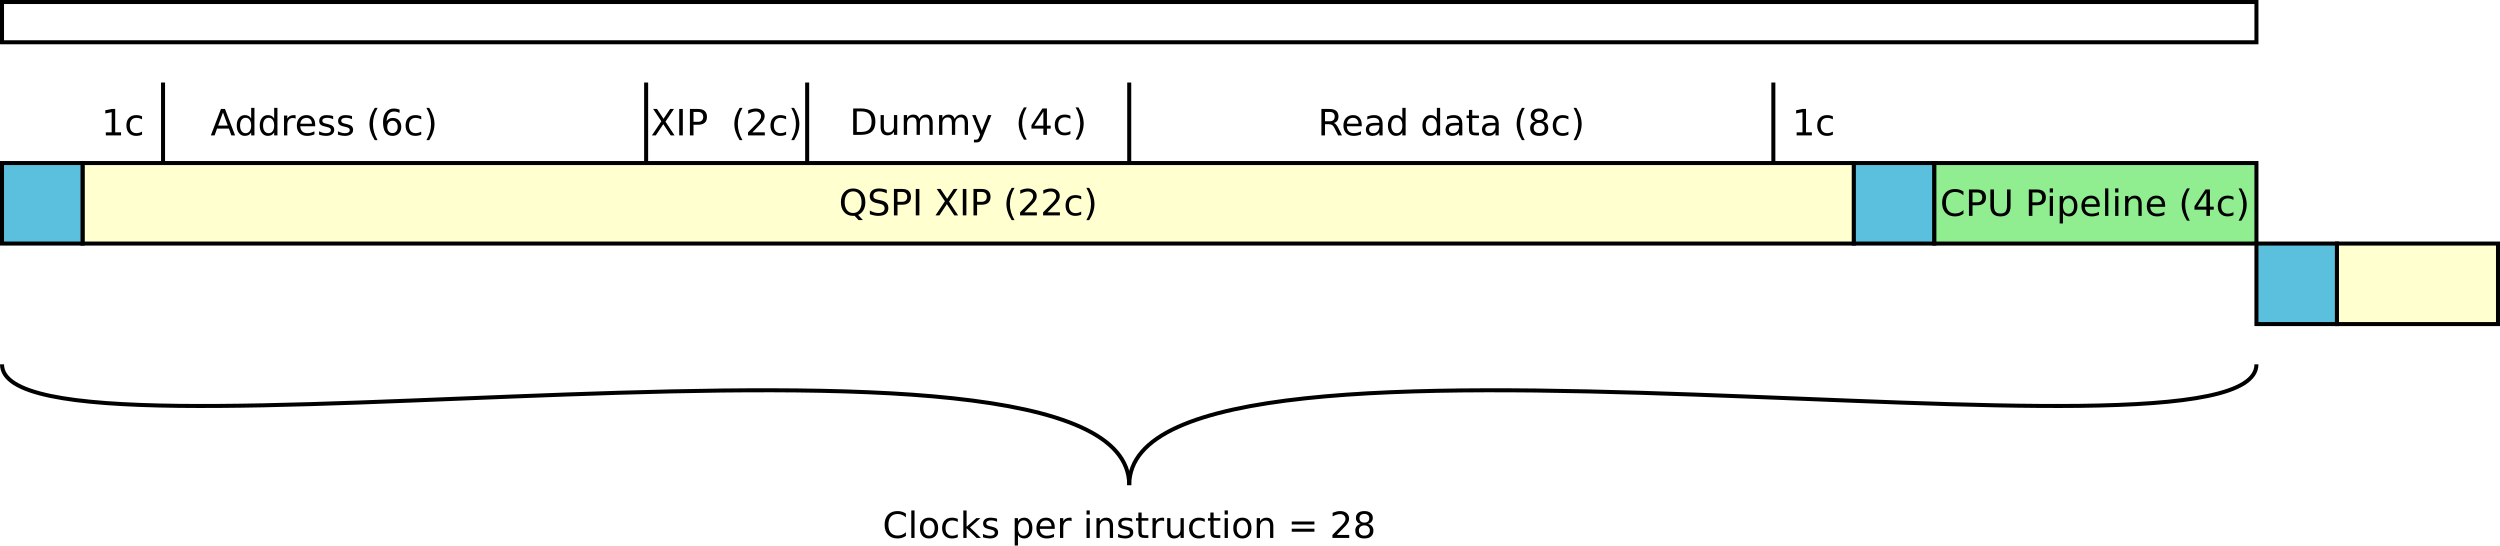
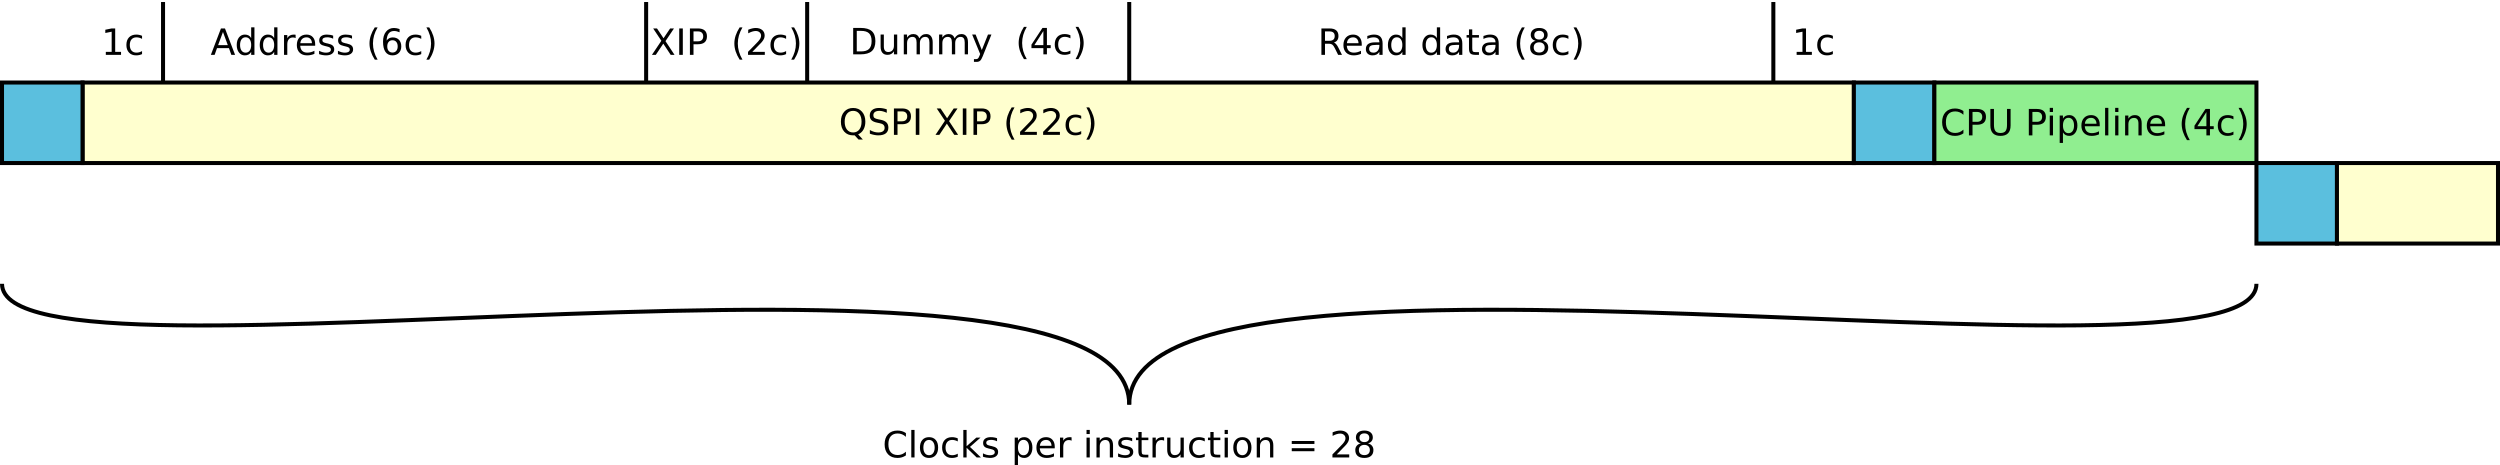
- <svg xmlns="http://www.w3.org/2000/svg" xmlns:xlink="http://www.w3.org/1999/xlink" width="1242pt" height="271pt" viewBox="0 0 1242 271" version="1.1">
+ <svg xmlns="http://www.w3.org/2000/svg" xmlns:xlink="http://www.w3.org/1999/xlink" width="1242pt" height="231pt" viewBox="0 0 1242 231" version="1.1">
  <defs>
    <g>
      <symbol overflow="visible" id="glyph0-0">
        <path style="stroke:none;" d="M 0.891 3.188 L 0.891 -12.688 L 9.891 -12.688 L 9.891 3.188 Z M 1.906 2.188 L 8.891 2.188 L 8.891 -11.688 L 1.906 -11.688 Z M 1.906 2.188 " />
      </symbol>
      <symbol overflow="visible" id="glyph0-1">
        <path style="stroke:none;" d="M 11.594 -12.109 L 11.594 -10.234 C 11 -10.797 10.363 -11.211 9.688 -11.484 C 9.008 -11.766 8.289 -11.906 7.531 -11.906 C 6.031 -11.906 4.879 -11.445 4.078 -10.531 C 3.285 -9.613 2.891 -8.285 2.891 -6.547 C 2.891 -4.816 3.285 -3.492 4.078 -2.578 C 4.879 -1.66 6.031 -1.203 7.531 -1.203 C 8.289 -1.203 9.008 -1.336 9.688 -1.609 C 10.363 -1.891 11 -2.305 11.594 -2.859 L 11.594 -1.016 C 10.969 -0.586 10.305 -0.27 9.609 -0.062 C 8.922 0.145 8.191 0.25 7.422 0.25 C 5.43 0.25 3.863 -0.352 2.719 -1.562 C 1.582 -2.781 1.016 -4.441 1.016 -6.547 C 1.016 -8.66 1.582 -10.32 2.719 -11.531 C 3.863 -12.75 5.43 -13.359 7.422 -13.359 C 8.203 -13.359 8.938 -13.254 9.625 -13.047 C 10.32 -12.836 10.977 -12.523 11.594 -12.109 Z M 11.594 -12.109 " />
      </symbol>
      <symbol overflow="visible" id="glyph0-2">
        <path style="stroke:none;" d="M 3.547 -11.656 L 3.547 -6.734 L 5.781 -6.734 C 6.602 -6.734 7.238 -6.945 7.688 -7.375 C 8.145 -7.801 8.375 -8.41 8.375 -9.203 C 8.375 -9.984 8.145 -10.586 7.688 -11.016 C 7.238 -11.441 6.602 -11.656 5.781 -11.656 Z M 1.766 -13.125 L 5.781 -13.125 C 7.25 -13.125 8.359 -12.789 9.109 -12.125 C 9.859 -11.457 10.234 -10.484 10.234 -9.203 C 10.234 -7.91 9.859 -6.93 9.109 -6.266 C 8.359 -5.609 7.25 -5.281 5.781 -5.281 L 3.547 -5.281 L 3.547 0 L 1.766 0 Z M 1.766 -13.125 " />
      </symbol>
      <symbol overflow="visible" id="glyph0-3">
        <path style="stroke:none;" d="M 1.562 -13.125 L 3.344 -13.125 L 3.344 -5.156 C 3.344 -3.75 3.598 -2.734 4.109 -2.109 C 4.617 -1.492 5.445 -1.188 6.594 -1.188 C 7.727 -1.188 8.551 -1.492 9.062 -2.109 C 9.57 -2.734 9.828 -3.75 9.828 -5.156 L 9.828 -13.125 L 11.609 -13.125 L 11.609 -4.938 C 11.609 -3.219 11.188 -1.922 10.344 -1.047 C 9.5 -0.18 8.25 0.25 6.594 0.25 C 4.938 0.25 3.68 -0.18 2.828 -1.047 C 1.984 -1.922 1.562 -3.219 1.562 -4.938 Z M 1.562 -13.125 " />
      </symbol>
      <symbol overflow="visible" id="glyph0-4">
        <path style="stroke:none;" d="" />
      </symbol>
      <symbol overflow="visible" id="glyph0-5">
        <path style="stroke:none;" d="M 1.703 -9.844 L 3.312 -9.844 L 3.312 0 L 1.703 0 Z M 1.703 -13.672 L 3.312 -13.672 L 3.312 -11.625 L 1.703 -11.625 Z M 1.703 -13.672 " />
      </symbol>
      <symbol overflow="visible" id="glyph0-6">
        <path style="stroke:none;" d="M 3.266 -1.484 L 3.266 3.75 L 1.641 3.75 L 1.641 -9.844 L 3.266 -9.844 L 3.266 -8.344 C 3.598 -8.938 4.023 -9.375 4.547 -9.656 C 5.066 -9.938 5.688 -10.078 6.406 -10.078 C 7.602 -10.078 8.57 -9.602 9.312 -8.656 C 10.062 -7.707 10.438 -6.457 10.438 -4.906 C 10.438 -3.363 10.062 -2.117 9.312 -1.172 C 8.57 -0.223 7.602 0.25 6.406 0.25 C 5.688 0.25 5.066 0.109 4.547 -0.172 C 4.023 -0.453 3.598 -0.891 3.266 -1.484 Z M 8.766 -4.906 C 8.766 -6.102 8.52 -7.039 8.031 -7.719 C 7.539 -8.395 6.867 -8.734 6.016 -8.734 C 5.16 -8.734 4.488 -8.395 4 -7.719 C 3.508 -7.039 3.266 -6.102 3.266 -4.906 C 3.266 -3.719 3.508 -2.785 4 -2.109 C 4.488 -1.43 5.16 -1.094 6.016 -1.094 C 6.867 -1.094 7.539 -1.43 8.031 -2.109 C 8.52 -2.785 8.766 -3.719 8.766 -4.906 Z M 8.766 -4.906 " />
      </symbol>
      <symbol overflow="visible" id="glyph0-7">
        <path style="stroke:none;" d="M 10.109 -5.328 L 10.109 -4.531 L 2.688 -4.531 C 2.75 -3.414 3.082 -2.566 3.688 -1.984 C 4.289 -1.398 5.129 -1.109 6.203 -1.109 C 6.816 -1.109 7.414 -1.188 8 -1.344 C 8.582 -1.5 9.16 -1.727 9.734 -2.031 L 9.734 -0.5 C 9.16 -0.25 8.566 -0.062 7.953 0.062 C 7.348 0.188 6.727 0.25 6.094 0.25 C 4.531 0.25 3.289 -0.203 2.375 -1.109 C 1.457 -2.023 1 -3.266 1 -4.828 C 1 -6.441 1.43 -7.719 2.297 -8.656 C 3.172 -9.602 4.344 -10.078 5.812 -10.078 C 7.145 -10.078 8.191 -9.648 8.953 -8.797 C 9.723 -7.953 10.109 -6.797 10.109 -5.328 Z M 8.5 -5.797 C 8.488 -6.68 8.238 -7.383 7.75 -7.906 C 7.27 -8.438 6.633 -8.703 5.844 -8.703 C 4.938 -8.703 4.211 -8.445 3.672 -7.938 C 3.129 -7.438 2.816 -6.723 2.734 -5.797 Z M 8.5 -5.797 " />
      </symbol>
      <symbol overflow="visible" id="glyph0-8">
        <path style="stroke:none;" d="M 1.703 -13.672 L 3.312 -13.672 L 3.312 0 L 1.703 0 Z M 1.703 -13.672 " />
      </symbol>
      <symbol overflow="visible" id="glyph0-9">
        <path style="stroke:none;" d="M 9.875 -5.938 L 9.875 0 L 8.266 0 L 8.266 -5.891 C 8.266 -6.816 8.082 -7.508 7.719 -7.969 C 7.352 -8.438 6.805 -8.672 6.078 -8.672 C 5.203 -8.672 4.516 -8.391 4.016 -7.828 C 3.516 -7.273 3.266 -6.52 3.266 -5.562 L 3.266 0 L 1.641 0 L 1.641 -9.844 L 3.266 -9.844 L 3.266 -8.312 C 3.648 -8.906 4.102 -9.348 4.625 -9.641 C 5.156 -9.93 5.758 -10.078 6.438 -10.078 C 7.57 -10.078 8.426 -9.727 9 -9.031 C 9.582 -8.332 9.875 -7.301 9.875 -5.938 Z M 9.875 -5.938 " />
      </symbol>
      <symbol overflow="visible" id="glyph0-10">
        <path style="stroke:none;" d="M 5.578 -13.656 C 4.797 -12.312 4.211 -10.977 3.828 -9.656 C 3.453 -8.344 3.266 -7.008 3.266 -5.656 C 3.266 -4.301 3.453 -2.957 3.828 -1.625 C 4.211 -0.301 4.797 1.031 5.578 2.375 L 4.172 2.375 C 3.297 1 2.641 -0.352 2.203 -1.688 C 1.766 -3.02 1.547 -4.344 1.547 -5.656 C 1.547 -6.957 1.758 -8.27 2.188 -9.594 C 2.625 -10.914 3.285 -12.27 4.172 -13.656 Z M 5.578 -13.656 " />
      </symbol>
      <symbol overflow="visible" id="glyph0-11">
        <path style="stroke:none;" d="M 6.797 -11.578 L 2.328 -4.578 L 6.797 -4.578 Z M 6.344 -13.125 L 8.562 -13.125 L 8.562 -4.578 L 10.438 -4.578 L 10.438 -3.094 L 8.562 -3.094 L 8.562 0 L 6.797 0 L 6.797 -3.094 L 0.875 -3.094 L 0.875 -4.812 Z M 6.344 -13.125 " />
      </symbol>
      <symbol overflow="visible" id="glyph0-12">
        <path style="stroke:none;" d="M 8.781 -9.469 L 8.781 -7.953 C 8.32 -8.203 7.863 -8.391 7.406 -8.516 C 6.945 -8.641 6.484 -8.703 6.016 -8.703 C 4.961 -8.703 4.145 -8.367 3.562 -7.703 C 2.988 -7.047 2.703 -6.113 2.703 -4.906 C 2.703 -3.707 2.988 -2.773 3.562 -2.109 C 4.145 -1.441 4.961 -1.109 6.016 -1.109 C 6.484 -1.109 6.945 -1.172 7.406 -1.297 C 7.863 -1.43 8.32 -1.625 8.781 -1.875 L 8.781 -0.375 C 8.332 -0.164 7.863 -0.008 7.375 0.094 C 6.895 0.195 6.383 0.25 5.844 0.25 C 4.352 0.25 3.172 -0.211 2.297 -1.141 C 1.43 -2.078 1 -3.332 1 -4.906 C 1 -6.52 1.438 -7.785 2.312 -8.703 C 3.195 -9.617 4.406 -10.078 5.938 -10.078 C 6.438 -10.078 6.922 -10.023 7.391 -9.922 C 7.867 -9.828 8.332 -9.676 8.781 -9.469 Z M 8.781 -9.469 " />
      </symbol>
      <symbol overflow="visible" id="glyph0-13">
        <path style="stroke:none;" d="M 1.438 -13.656 L 2.844 -13.656 C 3.727 -12.27 4.383 -10.914 4.812 -9.594 C 5.25 -8.27 5.469 -6.957 5.469 -5.656 C 5.469 -4.344 5.25 -3.02 4.812 -1.688 C 4.383 -0.352 3.727 1 2.844 2.375 L 1.438 2.375 C 2.219 1.031 2.801 -0.301 3.188 -1.625 C 3.57 -2.957 3.766 -4.301 3.766 -5.656 C 3.766 -7.008 3.57 -8.344 3.188 -9.656 C 2.801 -10.977 2.219 -12.312 1.438 -13.656 Z M 1.438 -13.656 " />
      </symbol>
      <symbol overflow="visible" id="glyph0-14">
        <path style="stroke:none;" d="M 7.094 -11.922 C 5.801 -11.922 4.773 -11.438 4.016 -10.469 C 3.266 -9.508 2.891 -8.203 2.891 -6.547 C 2.891 -4.891 3.266 -3.582 4.016 -2.625 C 4.773 -1.664 5.801 -1.188 7.094 -1.188 C 8.383 -1.188 9.406 -1.664 10.156 -2.625 C 10.906 -3.582 11.281 -4.891 11.281 -6.547 C 11.281 -8.203 10.906 -9.508 10.156 -10.469 C 9.406 -11.438 8.383 -11.922 7.094 -11.922 Z M 9.578 -0.234 L 11.922 2.328 L 9.781 2.328 L 7.828 0.219 C 7.641 0.227 7.492 0.234 7.391 0.234 C 7.285 0.242 7.188 0.25 7.094 0.25 C 5.25 0.25 3.773 -0.363 2.672 -1.594 C 1.566 -2.832 1.016 -4.484 1.016 -6.547 C 1.016 -8.617 1.566 -10.27 2.672 -11.5 C 3.773 -12.738 5.25 -13.359 7.094 -13.359 C 8.938 -13.359 10.406 -12.738 11.5 -11.5 C 12.602 -10.27 13.156 -8.617 13.156 -6.547 C 13.156 -5.023 12.848 -3.723 12.234 -2.641 C 11.629 -1.555 10.742 -0.754 9.578 -0.234 Z M 9.578 -0.234 " />
      </symbol>
      <symbol overflow="visible" id="glyph0-15">
        <path style="stroke:none;" d="M 9.641 -12.688 L 9.641 -10.953 C 8.961 -11.273 8.32 -11.516 7.719 -11.672 C 7.125 -11.836 6.551 -11.922 6 -11.922 C 5.031 -11.922 4.281 -11.734 3.75 -11.359 C 3.227 -10.984 2.969 -10.445 2.969 -9.75 C 2.969 -9.176 3.141 -8.738 3.484 -8.438 C 3.836 -8.145 4.5 -7.906 5.469 -7.719 L 6.547 -7.5 C 7.867 -7.25 8.844 -6.805 9.469 -6.172 C 10.102 -5.535 10.422 -4.688 10.422 -3.625 C 10.422 -2.352 9.992 -1.391 9.141 -0.734 C 8.285 -0.078 7.035 0.25 5.391 0.25 C 4.773 0.25 4.113 0.176 3.406 0.031 C 2.707 -0.102 1.984 -0.305 1.234 -0.578 L 1.234 -2.406 C 1.961 -2 2.672 -1.691 3.359 -1.484 C 4.047 -1.285 4.723 -1.188 5.391 -1.188 C 6.41 -1.188 7.191 -1.383 7.734 -1.781 C 8.285 -2.176 8.562 -2.742 8.562 -3.484 C 8.562 -4.129 8.363 -4.633 7.969 -5 C 7.582 -5.363 6.938 -5.633 6.031 -5.812 L 4.953 -6.031 C 3.629 -6.289 2.672 -6.703 2.078 -7.266 C 1.484 -7.828 1.188 -8.609 1.188 -9.609 C 1.188 -10.773 1.594 -11.691 2.406 -12.359 C 3.227 -13.023 4.359 -13.359 5.797 -13.359 C 6.41 -13.359 7.035 -13.301 7.672 -13.188 C 8.305 -13.082 8.961 -12.914 9.641 -12.688 Z M 9.641 -12.688 " />
      </symbol>
      <symbol overflow="visible" id="glyph0-16">
        <path style="stroke:none;" d="M 1.766 -13.125 L 3.547 -13.125 L 3.547 0 L 1.766 0 Z M 1.766 -13.125 " />
      </symbol>
      <symbol overflow="visible" id="glyph0-17">
        <path style="stroke:none;" d="M 1.141 -13.125 L 3.047 -13.125 L 6.297 -8.25 L 9.578 -13.125 L 11.484 -13.125 L 7.266 -6.828 L 11.766 0 L 9.859 0 L 6.172 -5.578 L 2.453 0 L 0.531 0 L 5.219 -7 Z M 1.141 -13.125 " />
      </symbol>
      <symbol overflow="visible" id="glyph0-18">
        <path style="stroke:none;" d="M 3.453 -1.5 L 9.656 -1.5 L 9.656 0 L 1.312 0 L 1.312 -1.5 C 1.988 -2.195 2.906 -3.129 4.062 -4.297 C 5.227 -5.473 5.961 -6.234 6.266 -6.578 C 6.836 -7.211 7.234 -7.75 7.453 -8.188 C 7.68 -8.633 7.797 -9.07 7.797 -9.5 C 7.797 -10.195 7.551 -10.766 7.062 -11.203 C 6.57 -11.641 5.938 -11.859 5.156 -11.859 C 4.594 -11.859 4.004 -11.758 3.391 -11.562 C 2.773 -11.375 2.113 -11.086 1.406 -10.703 L 1.406 -12.484 C 2.125 -12.773 2.789 -12.992 3.406 -13.141 C 4.031 -13.285 4.598 -13.359 5.109 -13.359 C 6.473 -13.359 7.555 -13.02 8.359 -12.344 C 9.172 -11.664 9.578 -10.754 9.578 -9.609 C 9.578 -9.078 9.473 -8.566 9.266 -8.078 C 9.066 -7.598 8.703 -7.031 8.172 -6.375 C 8.023 -6.207 7.555 -5.719 6.766 -4.906 C 5.984 -4.094 4.879 -2.957 3.453 -1.5 Z M 3.453 -1.5 " />
      </symbol>
      <symbol overflow="visible" id="glyph0-19">
        <path style="stroke:none;" d="M 6.156 -11.375 L 3.75 -4.844 L 8.562 -4.844 Z M 5.156 -13.125 L 7.156 -13.125 L 12.172 0 L 10.312 0 L 9.125 -3.359 L 3.203 -3.359 L 2.016 0 L 0.141 0 Z M 5.156 -13.125 " />
      </symbol>
      <symbol overflow="visible" id="glyph0-20">
        <path style="stroke:none;" d="M 8.172 -8.344 L 8.172 -13.672 L 9.797 -13.672 L 9.797 0 L 8.172 0 L 8.172 -1.484 C 7.836 -0.891 7.41 -0.453 6.891 -0.172 C 6.367 0.109 5.742 0.25 5.016 0.25 C 3.828 0.25 2.859 -0.223 2.109 -1.172 C 1.367 -2.117 1 -3.363 1 -4.906 C 1 -6.457 1.367 -7.707 2.109 -8.656 C 2.859 -9.602 3.828 -10.078 5.016 -10.078 C 5.742 -10.078 6.367 -9.938 6.891 -9.656 C 7.41 -9.375 7.836 -8.938 8.172 -8.344 Z M 2.656 -4.906 C 2.656 -3.719 2.898 -2.785 3.391 -2.109 C 3.879 -1.43 4.555 -1.094 5.422 -1.094 C 6.273 -1.094 6.945 -1.43 7.438 -2.109 C 7.926 -2.785 8.172 -3.719 8.172 -4.906 C 8.172 -6.102 7.926 -7.039 7.438 -7.719 C 6.945 -8.395 6.273 -8.734 5.422 -8.734 C 4.555 -8.734 3.879 -8.395 3.391 -7.719 C 2.898 -7.039 2.656 -6.102 2.656 -4.906 Z M 2.656 -4.906 " />
      </symbol>
      <symbol overflow="visible" id="glyph0-21">
        <path style="stroke:none;" d="M 7.406 -8.328 C 7.219 -8.43 7.016 -8.508 6.797 -8.562 C 6.586 -8.613 6.352 -8.641 6.094 -8.641 C 5.188 -8.641 4.488 -8.344 4 -7.75 C 3.508 -7.156 3.266 -6.301 3.266 -5.188 L 3.266 0 L 1.641 0 L 1.641 -9.844 L 3.266 -9.844 L 3.266 -8.312 C 3.598 -8.914 4.035 -9.359 4.578 -9.641 C 5.129 -9.93 5.797 -10.078 6.578 -10.078 C 6.68 -10.078 6.801 -10.066 6.938 -10.047 C 7.07 -10.035 7.223 -10.02 7.391 -10 Z M 7.406 -8.328 " />
      </symbol>
      <symbol overflow="visible" id="glyph0-22">
        <path style="stroke:none;" d="M 7.969 -9.547 L 7.969 -8.031 C 7.508 -8.258 7.035 -8.43 6.547 -8.547 C 6.055 -8.672 5.547 -8.734 5.016 -8.734 C 4.211 -8.734 3.609 -8.609 3.203 -8.359 C 2.805 -8.109 2.609 -7.738 2.609 -7.25 C 2.609 -6.875 2.75 -6.578 3.031 -6.359 C 3.32 -6.148 3.898 -5.945 4.766 -5.75 L 5.328 -5.641 C 6.473 -5.391 7.285 -5.039 7.766 -4.594 C 8.254 -4.145 8.5 -3.52 8.5 -2.719 C 8.5 -1.801 8.133 -1.078 7.406 -0.547 C 6.688 -0.016 5.695 0.25 4.438 0.25 C 3.906 0.25 3.352 0.195 2.781 0.094 C 2.207 0 1.602 -0.148 0.969 -0.359 L 0.969 -2.031 C 1.57 -1.719 2.16 -1.484 2.734 -1.328 C 3.316 -1.172 3.895 -1.094 4.469 -1.094 C 5.227 -1.094 5.812 -1.223 6.219 -1.484 C 6.633 -1.742 6.844 -2.113 6.844 -2.594 C 6.844 -3.031 6.691 -3.363 6.391 -3.594 C 6.098 -3.832 5.453 -4.062 4.453 -4.281 L 3.891 -4.406 C 2.879 -4.625 2.148 -4.945 1.703 -5.375 C 1.266 -5.812 1.047 -6.414 1.047 -7.188 C 1.047 -8.102 1.375 -8.812 2.031 -9.312 C 2.688 -9.82 3.617 -10.078 4.828 -10.078 C 5.422 -10.078 5.977 -10.031 6.5 -9.938 C 7.031 -9.852 7.52 -9.723 7.969 -9.547 Z M 7.969 -9.547 " />
      </symbol>
      <symbol overflow="visible" id="glyph0-23">
        <path style="stroke:none;" d="M 5.938 -7.266 C 5.145 -7.266 4.516 -6.992 4.047 -6.453 C 3.578 -5.91 3.344 -5.16 3.344 -4.203 C 3.344 -3.266 3.578 -2.52 4.047 -1.969 C 4.516 -1.426 5.145 -1.156 5.938 -1.156 C 6.738 -1.156 7.367 -1.426 7.828 -1.969 C 8.297 -2.52 8.531 -3.266 8.531 -4.203 C 8.531 -5.16 8.297 -5.91 7.828 -6.453 C 7.367 -6.992 6.738 -7.266 5.938 -7.266 Z M 9.469 -12.828 L 9.469 -11.219 C 9.02 -11.426 8.566 -11.582 8.109 -11.688 C 7.66 -11.801 7.211 -11.859 6.766 -11.859 C 5.598 -11.859 4.703 -11.461 4.078 -10.672 C 3.461 -9.891 3.113 -8.695 3.031 -7.094 C 3.375 -7.602 3.805 -7.992 4.328 -8.266 C 4.848 -8.535 5.422 -8.672 6.047 -8.672 C 7.367 -8.672 8.41 -8.27 9.172 -7.469 C 9.93 -6.676 10.312 -5.586 10.312 -4.203 C 10.312 -2.859 9.91 -1.781 9.109 -0.969 C 8.316 -0.156 7.258 0.25 5.938 0.25 C 4.426 0.25 3.266 -0.328 2.453 -1.484 C 1.648 -2.648 1.25 -4.336 1.25 -6.547 C 1.25 -8.617 1.738 -10.27 2.719 -11.5 C 3.707 -12.738 5.035 -13.359 6.703 -13.359 C 7.141 -13.359 7.586 -13.312 8.047 -13.219 C 8.504 -13.133 8.977 -13.004 9.469 -12.828 Z M 9.469 -12.828 " />
      </symbol>
      <symbol overflow="visible" id="glyph0-24">
        <path style="stroke:none;" d="M 7.984 -6.156 C 8.367 -6.02 8.738 -5.738 9.094 -5.312 C 9.457 -4.895 9.82 -4.32 10.188 -3.594 L 11.984 0 L 10.078 0 L 8.406 -3.359 C 7.969 -4.242 7.547 -4.828 7.141 -5.109 C 6.734 -5.398 6.176 -5.547 5.469 -5.547 L 3.547 -5.547 L 3.547 0 L 1.766 0 L 1.766 -13.125 L 5.781 -13.125 C 7.281 -13.125 8.395 -12.805 9.125 -12.172 C 9.863 -11.547 10.234 -10.602 10.234 -9.344 C 10.234 -8.52 10.039 -7.832 9.656 -7.281 C 9.281 -6.738 8.723 -6.363 7.984 -6.156 Z M 3.547 -11.656 L 3.547 -7 L 5.781 -7 C 6.633 -7 7.281 -7.195 7.719 -7.594 C 8.156 -7.988 8.375 -8.57 8.375 -9.344 C 8.375 -10.113 8.156 -10.691 7.719 -11.078 C 7.281 -11.461 6.633 -11.656 5.781 -11.656 Z M 3.547 -11.656 " />
      </symbol>
      <symbol overflow="visible" id="glyph0-25">
        <path style="stroke:none;" d="M 6.172 -4.953 C 4.859 -4.953 3.953 -4.801 3.453 -4.5 C 2.953 -4.195 2.703 -3.688 2.703 -2.969 C 2.703 -2.395 2.891 -1.938 3.266 -1.594 C 3.641 -1.258 4.156 -1.094 4.812 -1.094 C 5.707 -1.094 6.426 -1.41 6.969 -2.047 C 7.508 -2.68 7.781 -3.531 7.781 -4.594 L 7.781 -4.953 Z M 9.391 -5.609 L 9.391 0 L 7.781 0 L 7.781 -1.5 C 7.406 -0.895 6.941 -0.453 6.391 -0.172 C 5.848 0.109 5.176 0.25 4.375 0.25 C 3.363 0.25 2.562 -0.031 1.969 -0.594 C 1.375 -1.156 1.078 -1.91 1.078 -2.859 C 1.078 -3.973 1.445 -4.812 2.188 -5.375 C 2.938 -5.938 4.047 -6.219 5.516 -6.219 L 7.781 -6.219 L 7.781 -6.375 C 7.781 -7.113 7.535 -7.688 7.047 -8.094 C 6.555 -8.5 5.867 -8.703 4.984 -8.703 C 4.422 -8.703 3.875 -8.633 3.344 -8.5 C 2.812 -8.375 2.297 -8.176 1.797 -7.906 L 1.797 -9.391 C 2.391 -9.617 2.961 -9.789 3.516 -9.906 C 4.078 -10.02 4.625 -10.078 5.156 -10.078 C 6.57 -10.078 7.629 -9.707 8.328 -8.969 C 9.035 -8.227 9.391 -7.109 9.391 -5.609 Z M 9.391 -5.609 " />
      </symbol>
      <symbol overflow="visible" id="glyph0-26">
        <path style="stroke:none;" d="M 3.297 -12.641 L 3.297 -9.844 L 6.625 -9.844 L 6.625 -8.594 L 3.297 -8.594 L 3.297 -3.25 C 3.297 -2.445 3.406 -1.93 3.625 -1.703 C 3.844 -1.473 4.289 -1.359 4.969 -1.359 L 6.625 -1.359 L 6.625 0 L 4.969 0 C 3.719 0 2.852 -0.227 2.375 -0.688 C 1.906 -1.156 1.672 -2.008 1.672 -3.25 L 1.672 -8.594 L 0.484 -8.594 L 0.484 -9.844 L 1.672 -9.844 L 1.672 -12.641 Z M 3.297 -12.641 " />
      </symbol>
      <symbol overflow="visible" id="glyph0-27">
        <path style="stroke:none;" d="M 5.719 -6.234 C 4.875 -6.234 4.207 -6.004 3.719 -5.547 C 3.238 -5.098 3 -4.477 3 -3.688 C 3 -2.895 3.238 -2.273 3.719 -1.828 C 4.207 -1.379 4.875 -1.156 5.719 -1.156 C 6.562 -1.156 7.227 -1.379 7.719 -1.828 C 8.207 -2.285 8.453 -2.906 8.453 -3.688 C 8.453 -4.477 8.207 -5.098 7.719 -5.547 C 7.238 -6.004 6.57 -6.234 5.719 -6.234 Z M 3.953 -6.984 C 3.18 -7.172 2.582 -7.523 2.156 -8.047 C 1.738 -8.566 1.531 -9.203 1.531 -9.953 C 1.531 -11.004 1.898 -11.832 2.641 -12.438 C 3.391 -13.051 4.414 -13.359 5.719 -13.359 C 7.031 -13.359 8.055 -13.051 8.797 -12.438 C 9.547 -11.832 9.922 -11.004 9.922 -9.953 C 9.922 -9.203 9.707 -8.566 9.281 -8.047 C 8.852 -7.523 8.258 -7.172 7.5 -6.984 C 8.363 -6.785 9.031 -6.395 9.5 -5.812 C 9.977 -5.238 10.219 -4.531 10.219 -3.688 C 10.219 -2.414 9.828 -1.441 9.047 -0.766 C 8.273 -0.086 7.164 0.25 5.719 0.25 C 4.27 0.25 3.156 -0.086 2.375 -0.766 C 1.602 -1.441 1.219 -2.414 1.219 -3.688 C 1.219 -4.531 1.457 -5.238 1.938 -5.812 C 2.414 -6.395 3.086 -6.785 3.953 -6.984 Z M 3.297 -9.797 C 3.297 -9.109 3.508 -8.57 3.938 -8.188 C 4.363 -7.812 4.957 -7.625 5.719 -7.625 C 6.477 -7.625 7.07 -7.812 7.5 -8.188 C 7.938 -8.57 8.156 -9.109 8.156 -9.797 C 8.156 -10.473 7.938 -11 7.5 -11.375 C 7.07 -11.758 6.477 -11.953 5.719 -11.953 C 4.957 -11.953 4.363 -11.758 3.938 -11.375 C 3.508 -11 3.297 -10.473 3.297 -9.797 Z M 3.297 -9.797 " />
      </symbol>
      <symbol overflow="visible" id="glyph0-28">
        <path style="stroke:none;" d="M 2.234 -1.5 L 5.141 -1.5 L 5.141 -11.5 L 1.984 -10.875 L 1.984 -12.484 L 5.109 -13.125 L 6.891 -13.125 L 6.891 -1.5 L 9.797 -1.5 L 9.797 0 L 2.234 0 Z M 2.234 -1.5 " />
      </symbol>
      <symbol overflow="visible" id="glyph0-29">
        <path style="stroke:none;" d="M 5.516 -8.703 C 4.641 -8.703 3.953 -8.363 3.453 -7.688 C 2.953 -7.02 2.703 -6.094 2.703 -4.906 C 2.703 -3.727 2.953 -2.801 3.453 -2.125 C 3.953 -1.445 4.641 -1.109 5.516 -1.109 C 6.367 -1.109 7.047 -1.445 7.547 -2.125 C 8.055 -2.812 8.312 -3.738 8.312 -4.906 C 8.312 -6.07 8.055 -6.992 7.547 -7.672 C 7.047 -8.359 6.367 -8.703 5.516 -8.703 Z M 5.516 -10.078 C 6.922 -10.078 8.023 -9.617 8.828 -8.703 C 9.629 -7.797 10.031 -6.531 10.031 -4.906 C 10.031 -3.301 9.629 -2.039 8.828 -1.125 C 8.023 -0.207 6.922 0.25 5.516 0.25 C 4.098 0.25 2.988 -0.207 2.188 -1.125 C 1.395 -2.039 1 -3.301 1 -4.906 C 1 -6.531 1.395 -7.797 2.188 -8.703 C 2.988 -9.617 4.098 -10.078 5.516 -10.078 Z M 5.516 -10.078 " />
      </symbol>
      <symbol overflow="visible" id="glyph0-30">
        <path style="stroke:none;" d="M 1.641 -13.672 L 3.266 -13.672 L 3.266 -5.594 L 8.094 -9.844 L 10.156 -9.844 L 4.938 -5.234 L 10.375 0 L 8.266 0 L 3.266 -4.812 L 3.266 0 L 1.641 0 Z M 1.641 -13.672 " />
      </symbol>
      <symbol overflow="visible" id="glyph0-31">
        <path style="stroke:none;" d="M 1.531 -3.891 L 1.531 -9.844 L 3.141 -9.844 L 3.141 -3.953 C 3.141 -3.016 3.32 -2.312 3.688 -1.844 C 4.051 -1.383 4.598 -1.156 5.328 -1.156 C 6.203 -1.156 6.891 -1.43 7.391 -1.984 C 7.898 -2.547 8.156 -3.305 8.156 -4.266 L 8.156 -9.844 L 9.781 -9.844 L 9.781 0 L 8.156 0 L 8.156 -1.516 C 7.758 -0.91 7.301 -0.461 6.781 -0.172 C 6.27 0.109 5.672 0.25 4.984 0.25 C 3.848 0.25 2.988 -0.098 2.406 -0.797 C 1.82 -1.504 1.531 -2.535 1.531 -3.891 Z M 5.594 -10.078 Z M 5.594 -10.078 " />
      </symbol>
      <symbol overflow="visible" id="glyph0-32">
        <path style="stroke:none;" d="M 1.906 -8.172 L 13.172 -8.172 L 13.172 -6.703 L 1.906 -6.703 Z M 1.906 -4.594 L 13.172 -4.594 L 13.172 -3.094 L 1.906 -3.094 Z M 1.906 -4.594 " />
      </symbol>
      <symbol overflow="visible" id="glyph0-33">
        <path style="stroke:none;" d="M 3.547 -11.656 L 3.547 -1.453 L 5.688 -1.453 C 7.5 -1.453 8.82 -1.863 9.656 -2.688 C 10.5 -3.508 10.922 -4.805 10.922 -6.578 C 10.922 -8.336 10.5 -9.625 9.656 -10.438 C 8.82 -11.25 7.5 -11.656 5.688 -11.656 Z M 1.766 -13.125 L 5.422 -13.125 C 7.961 -13.125 9.828 -12.594 11.016 -11.531 C 12.203 -10.477 12.797 -8.828 12.797 -6.578 C 12.797 -4.316 12.195 -2.656 11 -1.594 C 9.812 -0.531 7.953 0 5.422 0 L 1.766 0 Z M 1.766 -13.125 " />
      </symbol>
      <symbol overflow="visible" id="glyph0-34">
        <path style="stroke:none;" d="M 9.359 -7.953 C 9.766 -8.68 10.25 -9.219 10.812 -9.562 C 11.375 -9.906 12.035 -10.078 12.797 -10.078 C 13.816 -10.078 14.602 -9.719 15.156 -9 C 15.719 -8.281 16 -7.258 16 -5.938 L 16 0 L 14.375 0 L 14.375 -5.891 C 14.375 -6.828 14.207 -7.523 13.875 -7.984 C 13.539 -8.441 13.031 -8.672 12.344 -8.672 C 11.508 -8.672 10.848 -8.391 10.359 -7.828 C 9.879 -7.273 9.641 -6.52 9.641 -5.562 L 9.641 0 L 8 0 L 8 -5.891 C 8 -6.836 7.832 -7.535 7.5 -7.984 C 7.164 -8.441 6.648 -8.672 5.953 -8.672 C 5.129 -8.672 4.473 -8.391 3.984 -7.828 C 3.504 -7.273 3.266 -6.52 3.266 -5.562 L 3.266 0 L 1.641 0 L 1.641 -9.844 L 3.266 -9.844 L 3.266 -8.312 C 3.629 -8.914 4.066 -9.359 4.578 -9.641 C 5.098 -9.93 5.711 -10.078 6.422 -10.078 C 7.141 -10.078 7.75 -9.895 8.25 -9.531 C 8.75 -9.164 9.117 -8.641 9.359 -7.953 Z M 9.359 -7.953 " />
      </symbol>
      <symbol overflow="visible" id="glyph0-35">
        <path style="stroke:none;" d="M 5.797 0.922 C 5.336 2.086 4.891 2.848 4.453 3.203 C 4.023 3.566 3.445 3.75 2.719 3.75 L 1.422 3.75 L 1.422 2.391 L 2.375 2.391 C 2.82 2.391 3.164 2.285 3.406 2.078 C 3.656 1.867 3.93 1.367 4.234 0.578 L 4.516 -0.156 L 0.531 -9.844 L 2.25 -9.844 L 5.328 -2.141 L 8.406 -9.844 L 10.109 -9.844 Z M 5.797 0.922 " />
      </symbol>
    </g>
  </defs>
-   <g id="surface220943">
-     <rect x="0" y="0" width="1242" height="271" style="fill:rgb(100%,100%,100%);fill-opacity:1;stroke:none;" />
-     <path style="fill-rule:evenodd;fill:rgb(100%,100%,81.176%);fill-opacity:1;stroke-width:0.1;stroke-linecap:butt;stroke-linejoin:miter;stroke:rgb(0%,0%,0%);stroke-opacity:1;stroke-miterlimit:10;" d="M -6 2 L 38 2 L 38 4 L -6 4 Z M -6 2 " transform="matrix(20,0,0,20,161,41)" />
-     <path style="fill-rule:evenodd;fill:rgb(35.686%,74.902%,87.059%);fill-opacity:1;stroke-width:0.1;stroke-linecap:butt;stroke-linejoin:miter;stroke:rgb(0%,0%,0%);stroke-opacity:1;stroke-miterlimit:10;" d="M 38 2 L 40 2 L 40 4 L 38 4 Z M 38 2 " transform="matrix(20,0,0,20,161,41)" />
-     <path style="fill-rule:evenodd;fill:rgb(56.471%,93.333%,56.471%);fill-opacity:1;stroke-width:0.1;stroke-linecap:butt;stroke-linejoin:miter;stroke:rgb(0%,0%,0%);stroke-opacity:1;stroke-miterlimit:10;" d="M 40 2 L 48 2 L 48 4 L 40 4 Z M 40 2 " transform="matrix(20,0,0,20,161,41)" />
-     <g style="fill:rgb(0%,0%,0%);fill-opacity:1;">
-       <use xlink:href="#glyph0-1" x="963.832" y="107.258" />
-       <use xlink:href="#glyph0-2" x="976.4" y="107.258" />
-       <use xlink:href="#glyph0-3" x="987.255" y="107.258" />
-       <use xlink:href="#glyph0-4" x="1000.43" y="107.258" />
-       <use xlink:href="#glyph0-2" x="1006.151" y="107.258" />
-       <use xlink:href="#glyph0-5" x="1016.611" y="107.258" />
-       <use xlink:href="#glyph0-6" x="1021.612" y="107.258" />
-       <use xlink:href="#glyph0-7" x="1033.037" y="107.258" />
-       <use xlink:href="#glyph0-8" x="1044.112" y="107.258" />
-       <use xlink:href="#glyph0-5" x="1049.113" y="107.258" />
-       <use xlink:href="#glyph0-9" x="1054.114" y="107.258" />
-       <use xlink:href="#glyph0-7" x="1065.522" y="107.258" />
-       <use xlink:href="#glyph0-4" x="1076.596" y="107.258" />
-       <use xlink:href="#glyph0-10" x="1082.318" y="107.258" />
-       <use xlink:href="#glyph0-11" x="1089.34" y="107.258" />
-       <use xlink:href="#glyph0-12" x="1100.792" y="107.258" />
-       <use xlink:href="#glyph0-13" x="1110.689" y="107.258" />
-     </g>
-     <g style="fill:rgb(0%,0%,0%);fill-opacity:1;">
-       <use xlink:href="#glyph0-14" x="416.742" y="106.996" />
-       <use xlink:href="#glyph0-15" x="430.91" y="106.996" />
-       <use xlink:href="#glyph0-2" x="442.336" y="106.996" />
-       <use xlink:href="#glyph0-16" x="453.19" y="106.996" />
-       <use xlink:href="#glyph0-4" x="458.499" y="106.996" />
-       <use xlink:href="#glyph0-17" x="464.221" y="106.996" />
-       <use xlink:href="#glyph0-16" x="476.552" y="106.996" />
-       <use xlink:href="#glyph0-2" x="481.86" y="106.996" />
-       <use xlink:href="#glyph0-4" x="492.715" y="106.996" />
-       <use xlink:href="#glyph0-10" x="498.437" y="106.996" />
-       <use xlink:href="#glyph0-18" x="505.459" y="106.996" />
-       <use xlink:href="#glyph0-18" x="516.911" y="106.996" />
-       <use xlink:href="#glyph0-12" x="528.363" y="106.996" />
-       <use xlink:href="#glyph0-13" x="538.26" y="106.996" />
-     </g>
-     <path style="fill-rule:evenodd;fill:rgb(35.686%,74.902%,87.059%);fill-opacity:1;stroke-width:0.1;stroke-linecap:butt;stroke-linejoin:miter;stroke:rgb(0%,0%,0%);stroke-opacity:1;stroke-miterlimit:10;" d="M 48 4 L 50 4 L 50 6 L 48 6 Z M 48 4 " transform="matrix(20,0,0,20,161,41)" />
-     <path style="fill-rule:evenodd;fill:rgb(100%,100%,81.176%);fill-opacity:1;stroke-width:0.1;stroke-linecap:butt;stroke-linejoin:miter;stroke:rgb(0%,0%,0%);stroke-opacity:1;stroke-miterlimit:10;" d="M 50 4 L 54 4 L 54 6 L 50 6 Z M 50 4 " transform="matrix(20,0,0,20,161,41)" />
-     <g style="fill:rgb(0%,0%,0%);fill-opacity:1;">
-       <use xlink:href="#glyph0-17" x="323.344" y="67.258" />
-       <use xlink:href="#glyph0-16" x="335.675" y="67.258" />
-       <use xlink:href="#glyph0-2" x="340.983" y="67.258" />
-       <use xlink:href="#glyph0-4" x="351.838" y="67.258" />
-       <use xlink:href="#glyph0-4" x="357.56" y="67.258" />
-       <use xlink:href="#glyph0-10" x="363.281" y="67.258" />
-       <use xlink:href="#glyph0-18" x="370.304" y="67.258" />
-       <use xlink:href="#glyph0-12" x="381.756" y="67.258" />
-       <use xlink:href="#glyph0-13" x="391.652" y="67.258" />
-     </g>
-     <path style="fill:none;stroke-width:0.1;stroke-linecap:butt;stroke-linejoin:miter;stroke:rgb(0%,0%,0%);stroke-opacity:1;stroke-miterlimit:10;" d="M -4 0 L -4 2 " transform="matrix(20,0,0,20,161,41)" />
-     <path style="fill:none;stroke-width:0.1;stroke-linecap:butt;stroke-linejoin:miter;stroke:rgb(0%,0%,0%);stroke-opacity:1;stroke-miterlimit:10;" d="M 8 0 L 8 2 " transform="matrix(20,0,0,20,161,41)" />
-     <path style="fill:none;stroke-width:0.1;stroke-linecap:butt;stroke-linejoin:miter;stroke:rgb(0%,0%,0%);stroke-opacity:1;stroke-miterlimit:10;" d="M 36 0 L 36 2 " transform="matrix(20,0,0,20,161,41)" />
-     <g style="fill:rgb(0%,0%,0%);fill-opacity:1;">
-       <use xlink:href="#glyph0-19" x="104.613" y="67.258" />
-       <use xlink:href="#glyph0-20" x="116.61" y="67.258" />
-       <use xlink:href="#glyph0-20" x="128.036" y="67.258" />
-       <use xlink:href="#glyph0-21" x="139.462" y="67.258" />
-       <use xlink:href="#glyph0-7" x="146.467" y="67.258" />
-       <use xlink:href="#glyph0-22" x="157.541" y="67.258" />
-       <use xlink:href="#glyph0-22" x="166.919" y="67.258" />
-       <use xlink:href="#glyph0-4" x="176.297" y="67.258" />
-       <use xlink:href="#glyph0-10" x="182.019" y="67.258" />
-       <use xlink:href="#glyph0-23" x="189.041" y="67.258" />
-       <use xlink:href="#glyph0-12" x="200.494" y="67.258" />
-       <use xlink:href="#glyph0-13" x="210.39" y="67.258" />
-     </g>
-     <path style="fill:none;stroke-width:0.1;stroke-linecap:butt;stroke-linejoin:miter;stroke:rgb(0%,0%,0%);stroke-opacity:1;stroke-miterlimit:10;" d="M 20 0 L 20 2 " transform="matrix(20,0,0,20,161,41)" />
-     <g style="fill:rgb(0%,0%,0%);fill-opacity:1;">
-       <use xlink:href="#glyph0-24" x="654.711" y="67.258" />
-       <use xlink:href="#glyph0-7" x="666.409" y="67.258" />
-       <use xlink:href="#glyph0-25" x="677.484" y="67.258" />
-       <use xlink:href="#glyph0-20" x="688.514" y="67.258" />
-       <use xlink:href="#glyph0-4" x="699.94" y="67.258" />
-       <use xlink:href="#glyph0-20" x="705.661" y="67.258" />
-       <use xlink:href="#glyph0-25" x="717.087" y="67.258" />
-       <use xlink:href="#glyph0-26" x="728.117" y="67.258" />
-       <use xlink:href="#glyph0-25" x="735.175" y="67.258" />
-       <use xlink:href="#glyph0-4" x="746.205" y="67.258" />
-       <use xlink:href="#glyph0-10" x="751.927" y="67.258" />
-       <use xlink:href="#glyph0-27" x="758.949" y="67.258" />
-       <use xlink:href="#glyph0-12" x="770.401" y="67.258" />
-       <use xlink:href="#glyph0-13" x="780.298" y="67.258" />
-     </g>
-     <g style="fill:rgb(0%,0%,0%);fill-opacity:1;">
-       <use xlink:href="#glyph0-28" x="50.336" y="67.258" />
-       <use xlink:href="#glyph0-12" x="61.788" y="67.258" />
-     </g>
-     <g style="fill:rgb(0%,0%,0%);fill-opacity:1;">
-       <use xlink:href="#glyph0-28" x="890.336" y="67.258" />
-       <use xlink:href="#glyph0-12" x="901.788" y="67.258" />
-     </g>
-     <path style="fill-rule:evenodd;fill:rgb(35.686%,74.902%,87.059%);fill-opacity:1;stroke-width:0.1;stroke-linecap:butt;stroke-linejoin:miter;stroke:rgb(0%,0%,0%);stroke-opacity:1;stroke-miterlimit:10;" d="M -8 2 L -6 2 L -6 4 L -8 4 Z M -8 2 " transform="matrix(20,0,0,20,161,41)" />
-     <path style="fill:none;stroke-width:0.1;stroke-linecap:butt;stroke-linejoin:miter;stroke:rgb(0%,0%,0%);stroke-opacity:1;stroke-miterlimit:10;" d="M -8 7 C -8 10 20 5 20 10 " transform="matrix(20,0,0,20,161,41)" />
-     <path style="fill:none;stroke-width:0.1;stroke-linecap:butt;stroke-linejoin:miter;stroke:rgb(0%,0%,0%);stroke-opacity:1;stroke-miterlimit:10;" d="M 48 7 C 48 10 20 5 20 10 " transform="matrix(20,0,0,20,161,41)" />
-     <g style="fill:rgb(0%,0%,0%);fill-opacity:1;">
-       <use xlink:href="#glyph0-1" x="438.461" y="267.258" />
-       <use xlink:href="#glyph0-8" x="451.029" y="267.258" />
-       <use xlink:href="#glyph0-29" x="456.03" y="267.258" />
-       <use xlink:href="#glyph0-12" x="467.043" y="267.258" />
-       <use xlink:href="#glyph0-30" x="476.939" y="267.258" />
-       <use xlink:href="#glyph0-22" x="487.363" y="267.258" />
-       <use xlink:href="#glyph0-4" x="496.741" y="267.258" />
-       <use xlink:href="#glyph0-6" x="502.463" y="267.258" />
-       <use xlink:href="#glyph0-7" x="513.888" y="267.258" />
-       <use xlink:href="#glyph0-21" x="524.963" y="267.258" />
-       <use xlink:href="#glyph0-4" x="532.363" y="267.258" />
-       <use xlink:href="#glyph0-5" x="538.085" y="267.258" />
-       <use xlink:href="#glyph0-9" x="543.086" y="267.258" />
-       <use xlink:href="#glyph0-22" x="554.494" y="267.258" />
-       <use xlink:href="#glyph0-26" x="563.872" y="267.258" />
-       <use xlink:href="#glyph0-21" x="570.929" y="267.258" />
-       <use xlink:href="#glyph0-31" x="578.33" y="267.258" />
-       <use xlink:href="#glyph0-12" x="589.738" y="267.258" />
-       <use xlink:href="#glyph0-26" x="599.634" y="267.258" />
-       <use xlink:href="#glyph0-5" x="606.692" y="267.258" />
-       <use xlink:href="#glyph0-29" x="611.693" y="267.258" />
-       <use xlink:href="#glyph0-9" x="622.706" y="267.258" />
-       <use xlink:href="#glyph0-4" x="634.114" y="267.258" />
-       <use xlink:href="#glyph0-32" x="639.835" y="267.258" />
-       <use xlink:href="#glyph0-4" x="654.917" y="267.258" />
-       <use xlink:href="#glyph0-18" x="660.639" y="267.258" />
-       <use xlink:href="#glyph0-27" x="672.091" y="267.258" />
-     </g>
-     <path style="fill:none;stroke-width:0.1;stroke-linecap:butt;stroke-linejoin:miter;stroke:rgb(0%,0%,0%);stroke-opacity:1;stroke-miterlimit:10;" d="M 12 0 L 12 2 " transform="matrix(20,0,0,20,161,41)" />
-     <g style="fill:rgb(0%,0%,0%);fill-opacity:1;">
-       <use xlink:href="#glyph0-33" x="422.094" y="66.996" />
-       <use xlink:href="#glyph0-31" x="435.954" y="66.996" />
-       <use xlink:href="#glyph0-34" x="447.362" y="66.996" />
-       <use xlink:href="#glyph0-34" x="464.896" y="66.996" />
-       <use xlink:href="#glyph0-35" x="482.431" y="66.996" />
-       <use xlink:href="#glyph0-4" x="493.083" y="66.996" />
-       <use xlink:href="#glyph0-4" x="498.805" y="66.996" />
-       <use xlink:href="#glyph0-10" x="504.526" y="66.996" />
-       <use xlink:href="#glyph0-11" x="511.549" y="66.996" />
-       <use xlink:href="#glyph0-12" x="523.001" y="66.996" />
-       <use xlink:href="#glyph0-13" x="532.897" y="66.996" />
-     </g>
-     <path style="fill-rule:evenodd;fill:rgb(100%,100%,100%);fill-opacity:1;stroke-width:0.1;stroke-linecap:butt;stroke-linejoin:miter;stroke:rgb(0%,0%,0%);stroke-opacity:1;stroke-miterlimit:10;" d="M -8 -2 L 48 -2 L 48 -1 L -8 -1 Z M -8 -2 " transform="matrix(20,0,0,20,161,41)" />
+   <g id="surface419741">
+     <rect x="0" y="0" width="1242" height="231" style="fill:rgb(100%,100%,100%);fill-opacity:1;stroke:none;" />
+     <path style="fill-rule:evenodd;fill:rgb(100%,100%,81.176%);fill-opacity:1;stroke-width:0.1;stroke-linecap:butt;stroke-linejoin:miter;stroke:rgb(0%,0%,0%);stroke-opacity:1;stroke-miterlimit:10;" d="M -6 2 L 38 2 L 38 4 L -6 4 Z M -6 2 " transform="matrix(20,0,0,20,161,1)" />
+     <path style="fill-rule:evenodd;fill:rgb(35.686%,74.902%,87.059%);fill-opacity:1;stroke-width:0.1;stroke-linecap:butt;stroke-linejoin:miter;stroke:rgb(0%,0%,0%);stroke-opacity:1;stroke-miterlimit:10;" d="M 38 2 L 40 2 L 40 4 L 38 4 Z M 38 2 " transform="matrix(20,0,0,20,161,1)" />
+     <path style="fill-rule:evenodd;fill:rgb(56.471%,93.333%,56.471%);fill-opacity:1;stroke-width:0.1;stroke-linecap:butt;stroke-linejoin:miter;stroke:rgb(0%,0%,0%);stroke-opacity:1;stroke-miterlimit:10;" d="M 40 2 L 48 2 L 48 4 L 40 4 Z M 40 2 " transform="matrix(20,0,0,20,161,1)" />
+     <g style="fill:rgb(0%,0%,0%);fill-opacity:1;">
+       <use xlink:href="#glyph0-1" x="963.832" y="67.258" />
+       <use xlink:href="#glyph0-2" x="976.4" y="67.258" />
+       <use xlink:href="#glyph0-3" x="987.255" y="67.258" />
+       <use xlink:href="#glyph0-4" x="1000.43" y="67.258" />
+       <use xlink:href="#glyph0-2" x="1006.151" y="67.258" />
+       <use xlink:href="#glyph0-5" x="1016.611" y="67.258" />
+       <use xlink:href="#glyph0-6" x="1021.612" y="67.258" />
+       <use xlink:href="#glyph0-7" x="1033.037" y="67.258" />
+       <use xlink:href="#glyph0-8" x="1044.112" y="67.258" />
+       <use xlink:href="#glyph0-5" x="1049.113" y="67.258" />
+       <use xlink:href="#glyph0-9" x="1054.114" y="67.258" />
+       <use xlink:href="#glyph0-7" x="1065.522" y="67.258" />
+       <use xlink:href="#glyph0-4" x="1076.596" y="67.258" />
+       <use xlink:href="#glyph0-10" x="1082.318" y="67.258" />
+       <use xlink:href="#glyph0-11" x="1089.34" y="67.258" />
+       <use xlink:href="#glyph0-12" x="1100.792" y="67.258" />
+       <use xlink:href="#glyph0-13" x="1110.689" y="67.258" />
+     </g>
+     <g style="fill:rgb(0%,0%,0%);fill-opacity:1;">
+       <use xlink:href="#glyph0-14" x="416.742" y="66.996" />
+       <use xlink:href="#glyph0-15" x="430.91" y="66.996" />
+       <use xlink:href="#glyph0-2" x="442.336" y="66.996" />
+       <use xlink:href="#glyph0-16" x="453.19" y="66.996" />
+       <use xlink:href="#glyph0-4" x="458.499" y="66.996" />
+       <use xlink:href="#glyph0-17" x="464.221" y="66.996" />
+       <use xlink:href="#glyph0-16" x="476.552" y="66.996" />
+       <use xlink:href="#glyph0-2" x="481.86" y="66.996" />
+       <use xlink:href="#glyph0-4" x="492.715" y="66.996" />
+       <use xlink:href="#glyph0-10" x="498.437" y="66.996" />
+       <use xlink:href="#glyph0-18" x="505.459" y="66.996" />
+       <use xlink:href="#glyph0-18" x="516.911" y="66.996" />
+       <use xlink:href="#glyph0-12" x="528.363" y="66.996" />
+       <use xlink:href="#glyph0-13" x="538.26" y="66.996" />
+     </g>
+     <path style="fill-rule:evenodd;fill:rgb(35.686%,74.902%,87.059%);fill-opacity:1;stroke-width:0.1;stroke-linecap:butt;stroke-linejoin:miter;stroke:rgb(0%,0%,0%);stroke-opacity:1;stroke-miterlimit:10;" d="M 48 4 L 50 4 L 50 6 L 48 6 Z M 48 4 " transform="matrix(20,0,0,20,161,1)" />
+     <path style="fill-rule:evenodd;fill:rgb(100%,100%,81.176%);fill-opacity:1;stroke-width:0.1;stroke-linecap:butt;stroke-linejoin:miter;stroke:rgb(0%,0%,0%);stroke-opacity:1;stroke-miterlimit:10;" d="M 50 4 L 54 4 L 54 6 L 50 6 Z M 50 4 " transform="matrix(20,0,0,20,161,1)" />
+     <g style="fill:rgb(0%,0%,0%);fill-opacity:1;">
+       <use xlink:href="#glyph0-17" x="323.344" y="27.258" />
+       <use xlink:href="#glyph0-16" x="335.675" y="27.258" />
+       <use xlink:href="#glyph0-2" x="340.983" y="27.258" />
+       <use xlink:href="#glyph0-4" x="351.838" y="27.258" />
+       <use xlink:href="#glyph0-4" x="357.56" y="27.258" />
+       <use xlink:href="#glyph0-10" x="363.281" y="27.258" />
+       <use xlink:href="#glyph0-18" x="370.304" y="27.258" />
+       <use xlink:href="#glyph0-12" x="381.756" y="27.258" />
+       <use xlink:href="#glyph0-13" x="391.652" y="27.258" />
+     </g>
+     <path style="fill:none;stroke-width:0.1;stroke-linecap:butt;stroke-linejoin:miter;stroke:rgb(0%,0%,0%);stroke-opacity:1;stroke-miterlimit:10;" d="M -4 0 L -4 2 " transform="matrix(20,0,0,20,161,1)" />
+     <path style="fill:none;stroke-width:0.1;stroke-linecap:butt;stroke-linejoin:miter;stroke:rgb(0%,0%,0%);stroke-opacity:1;stroke-miterlimit:10;" d="M 8 0 L 8 2 " transform="matrix(20,0,0,20,161,1)" />
+     <path style="fill:none;stroke-width:0.1;stroke-linecap:butt;stroke-linejoin:miter;stroke:rgb(0%,0%,0%);stroke-opacity:1;stroke-miterlimit:10;" d="M 36 0 L 36 2 " transform="matrix(20,0,0,20,161,1)" />
+     <g style="fill:rgb(0%,0%,0%);fill-opacity:1;">
+       <use xlink:href="#glyph0-19" x="104.613" y="27.258" />
+       <use xlink:href="#glyph0-20" x="116.61" y="27.258" />
+       <use xlink:href="#glyph0-20" x="128.036" y="27.258" />
+       <use xlink:href="#glyph0-21" x="139.462" y="27.258" />
+       <use xlink:href="#glyph0-7" x="146.467" y="27.258" />
+       <use xlink:href="#glyph0-22" x="157.541" y="27.258" />
+       <use xlink:href="#glyph0-22" x="166.919" y="27.258" />
+       <use xlink:href="#glyph0-4" x="176.297" y="27.258" />
+       <use xlink:href="#glyph0-10" x="182.019" y="27.258" />
+       <use xlink:href="#glyph0-23" x="189.041" y="27.258" />
+       <use xlink:href="#glyph0-12" x="200.494" y="27.258" />
+       <use xlink:href="#glyph0-13" x="210.39" y="27.258" />
+     </g>
+     <path style="fill:none;stroke-width:0.1;stroke-linecap:butt;stroke-linejoin:miter;stroke:rgb(0%,0%,0%);stroke-opacity:1;stroke-miterlimit:10;" d="M 20 0 L 20 2 " transform="matrix(20,0,0,20,161,1)" />
+     <g style="fill:rgb(0%,0%,0%);fill-opacity:1;">
+       <use xlink:href="#glyph0-24" x="654.711" y="27.258" />
+       <use xlink:href="#glyph0-7" x="666.409" y="27.258" />
+       <use xlink:href="#glyph0-25" x="677.484" y="27.258" />
+       <use xlink:href="#glyph0-20" x="688.514" y="27.258" />
+       <use xlink:href="#glyph0-4" x="699.94" y="27.258" />
+       <use xlink:href="#glyph0-20" x="705.661" y="27.258" />
+       <use xlink:href="#glyph0-25" x="717.087" y="27.258" />
+       <use xlink:href="#glyph0-26" x="728.117" y="27.258" />
+       <use xlink:href="#glyph0-25" x="735.175" y="27.258" />
+       <use xlink:href="#glyph0-4" x="746.205" y="27.258" />
+       <use xlink:href="#glyph0-10" x="751.927" y="27.258" />
+       <use xlink:href="#glyph0-27" x="758.949" y="27.258" />
+       <use xlink:href="#glyph0-12" x="770.401" y="27.258" />
+       <use xlink:href="#glyph0-13" x="780.298" y="27.258" />
+     </g>
+     <g style="fill:rgb(0%,0%,0%);fill-opacity:1;">
+       <use xlink:href="#glyph0-28" x="50.336" y="27.258" />
+       <use xlink:href="#glyph0-12" x="61.788" y="27.258" />
+     </g>
+     <g style="fill:rgb(0%,0%,0%);fill-opacity:1;">
+       <use xlink:href="#glyph0-28" x="890.336" y="27.258" />
+       <use xlink:href="#glyph0-12" x="901.788" y="27.258" />
+     </g>
+     <path style="fill-rule:evenodd;fill:rgb(35.686%,74.902%,87.059%);fill-opacity:1;stroke-width:0.1;stroke-linecap:butt;stroke-linejoin:miter;stroke:rgb(0%,0%,0%);stroke-opacity:1;stroke-miterlimit:10;" d="M -8 2 L -6 2 L -6 4 L -8 4 Z M -8 2 " transform="matrix(20,0,0,20,161,1)" />
+     <path style="fill:none;stroke-width:0.1;stroke-linecap:butt;stroke-linejoin:miter;stroke:rgb(0%,0%,0%);stroke-opacity:1;stroke-miterlimit:10;" d="M -8 7 C -8 10 20 5 20 10 " transform="matrix(20,0,0,20,161,1)" />
+     <path style="fill:none;stroke-width:0.1;stroke-linecap:butt;stroke-linejoin:miter;stroke:rgb(0%,0%,0%);stroke-opacity:1;stroke-miterlimit:10;" d="M 48 7 C 48 10 20 5 20 10 " transform="matrix(20,0,0,20,161,1)" />
+     <g style="fill:rgb(0%,0%,0%);fill-opacity:1;">
+       <use xlink:href="#glyph0-1" x="438.461" y="227.258" />
+       <use xlink:href="#glyph0-8" x="451.029" y="227.258" />
+       <use xlink:href="#glyph0-29" x="456.03" y="227.258" />
+       <use xlink:href="#glyph0-12" x="467.043" y="227.258" />
+       <use xlink:href="#glyph0-30" x="476.939" y="227.258" />
+       <use xlink:href="#glyph0-22" x="487.363" y="227.258" />
+       <use xlink:href="#glyph0-4" x="496.741" y="227.258" />
+       <use xlink:href="#glyph0-6" x="502.463" y="227.258" />
+       <use xlink:href="#glyph0-7" x="513.888" y="227.258" />
+       <use xlink:href="#glyph0-21" x="524.963" y="227.258" />
+       <use xlink:href="#glyph0-4" x="532.363" y="227.258" />
+       <use xlink:href="#glyph0-5" x="538.085" y="227.258" />
+       <use xlink:href="#glyph0-9" x="543.086" y="227.258" />
+       <use xlink:href="#glyph0-22" x="554.494" y="227.258" />
+       <use xlink:href="#glyph0-26" x="563.872" y="227.258" />
+       <use xlink:href="#glyph0-21" x="570.929" y="227.258" />
+       <use xlink:href="#glyph0-31" x="578.33" y="227.258" />
+       <use xlink:href="#glyph0-12" x="589.738" y="227.258" />
+       <use xlink:href="#glyph0-26" x="599.634" y="227.258" />
+       <use xlink:href="#glyph0-5" x="606.692" y="227.258" />
+       <use xlink:href="#glyph0-29" x="611.693" y="227.258" />
+       <use xlink:href="#glyph0-9" x="622.706" y="227.258" />
+       <use xlink:href="#glyph0-4" x="634.114" y="227.258" />
+       <use xlink:href="#glyph0-32" x="639.835" y="227.258" />
+       <use xlink:href="#glyph0-4" x="654.917" y="227.258" />
+       <use xlink:href="#glyph0-18" x="660.639" y="227.258" />
+       <use xlink:href="#glyph0-27" x="672.091" y="227.258" />
+     </g>
+     <path style="fill:none;stroke-width:0.1;stroke-linecap:butt;stroke-linejoin:miter;stroke:rgb(0%,0%,0%);stroke-opacity:1;stroke-miterlimit:10;" d="M 12 0 L 12 2 " transform="matrix(20,0,0,20,161,1)" />
+     <g style="fill:rgb(0%,0%,0%);fill-opacity:1;">
+       <use xlink:href="#glyph0-33" x="422.094" y="26.996" />
+       <use xlink:href="#glyph0-31" x="435.954" y="26.996" />
+       <use xlink:href="#glyph0-34" x="447.362" y="26.996" />
+       <use xlink:href="#glyph0-34" x="464.896" y="26.996" />
+       <use xlink:href="#glyph0-35" x="482.431" y="26.996" />
+       <use xlink:href="#glyph0-4" x="493.083" y="26.996" />
+       <use xlink:href="#glyph0-4" x="498.805" y="26.996" />
+       <use xlink:href="#glyph0-10" x="504.526" y="26.996" />
+       <use xlink:href="#glyph0-11" x="511.549" y="26.996" />
+       <use xlink:href="#glyph0-12" x="523.001" y="26.996" />
+       <use xlink:href="#glyph0-13" x="532.897" y="26.996" />
+     </g>
  </g>
</svg>
